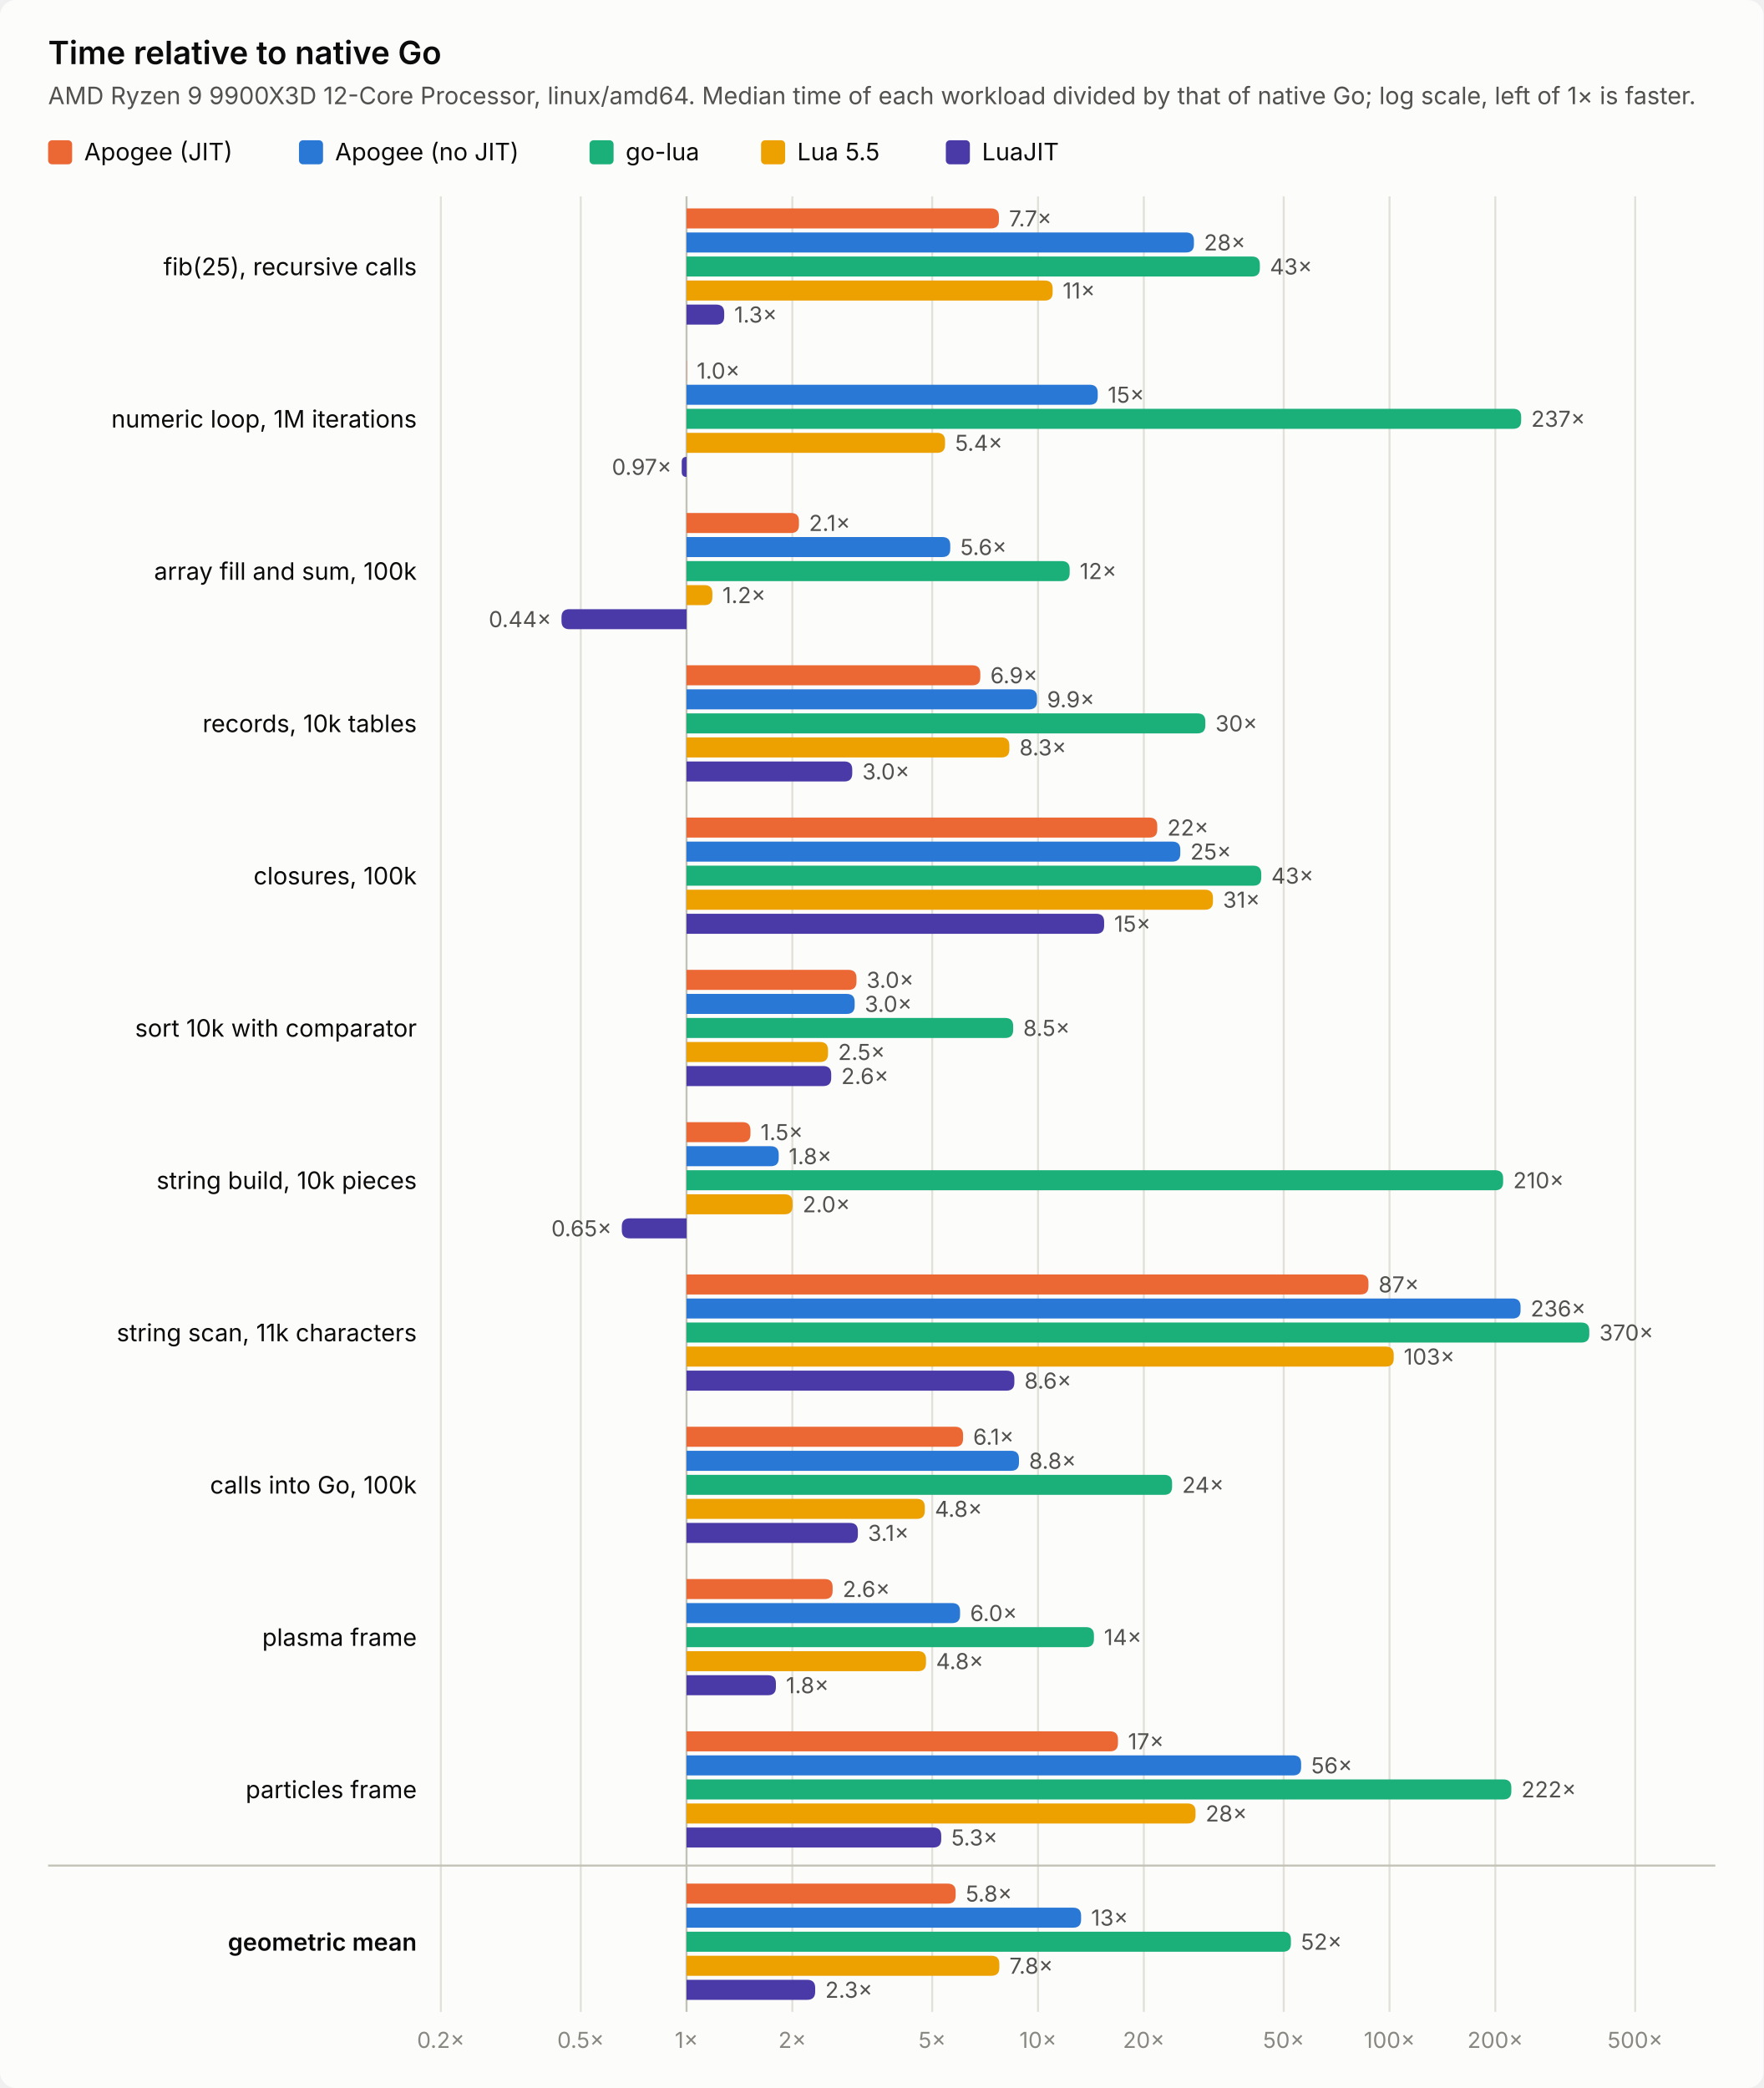
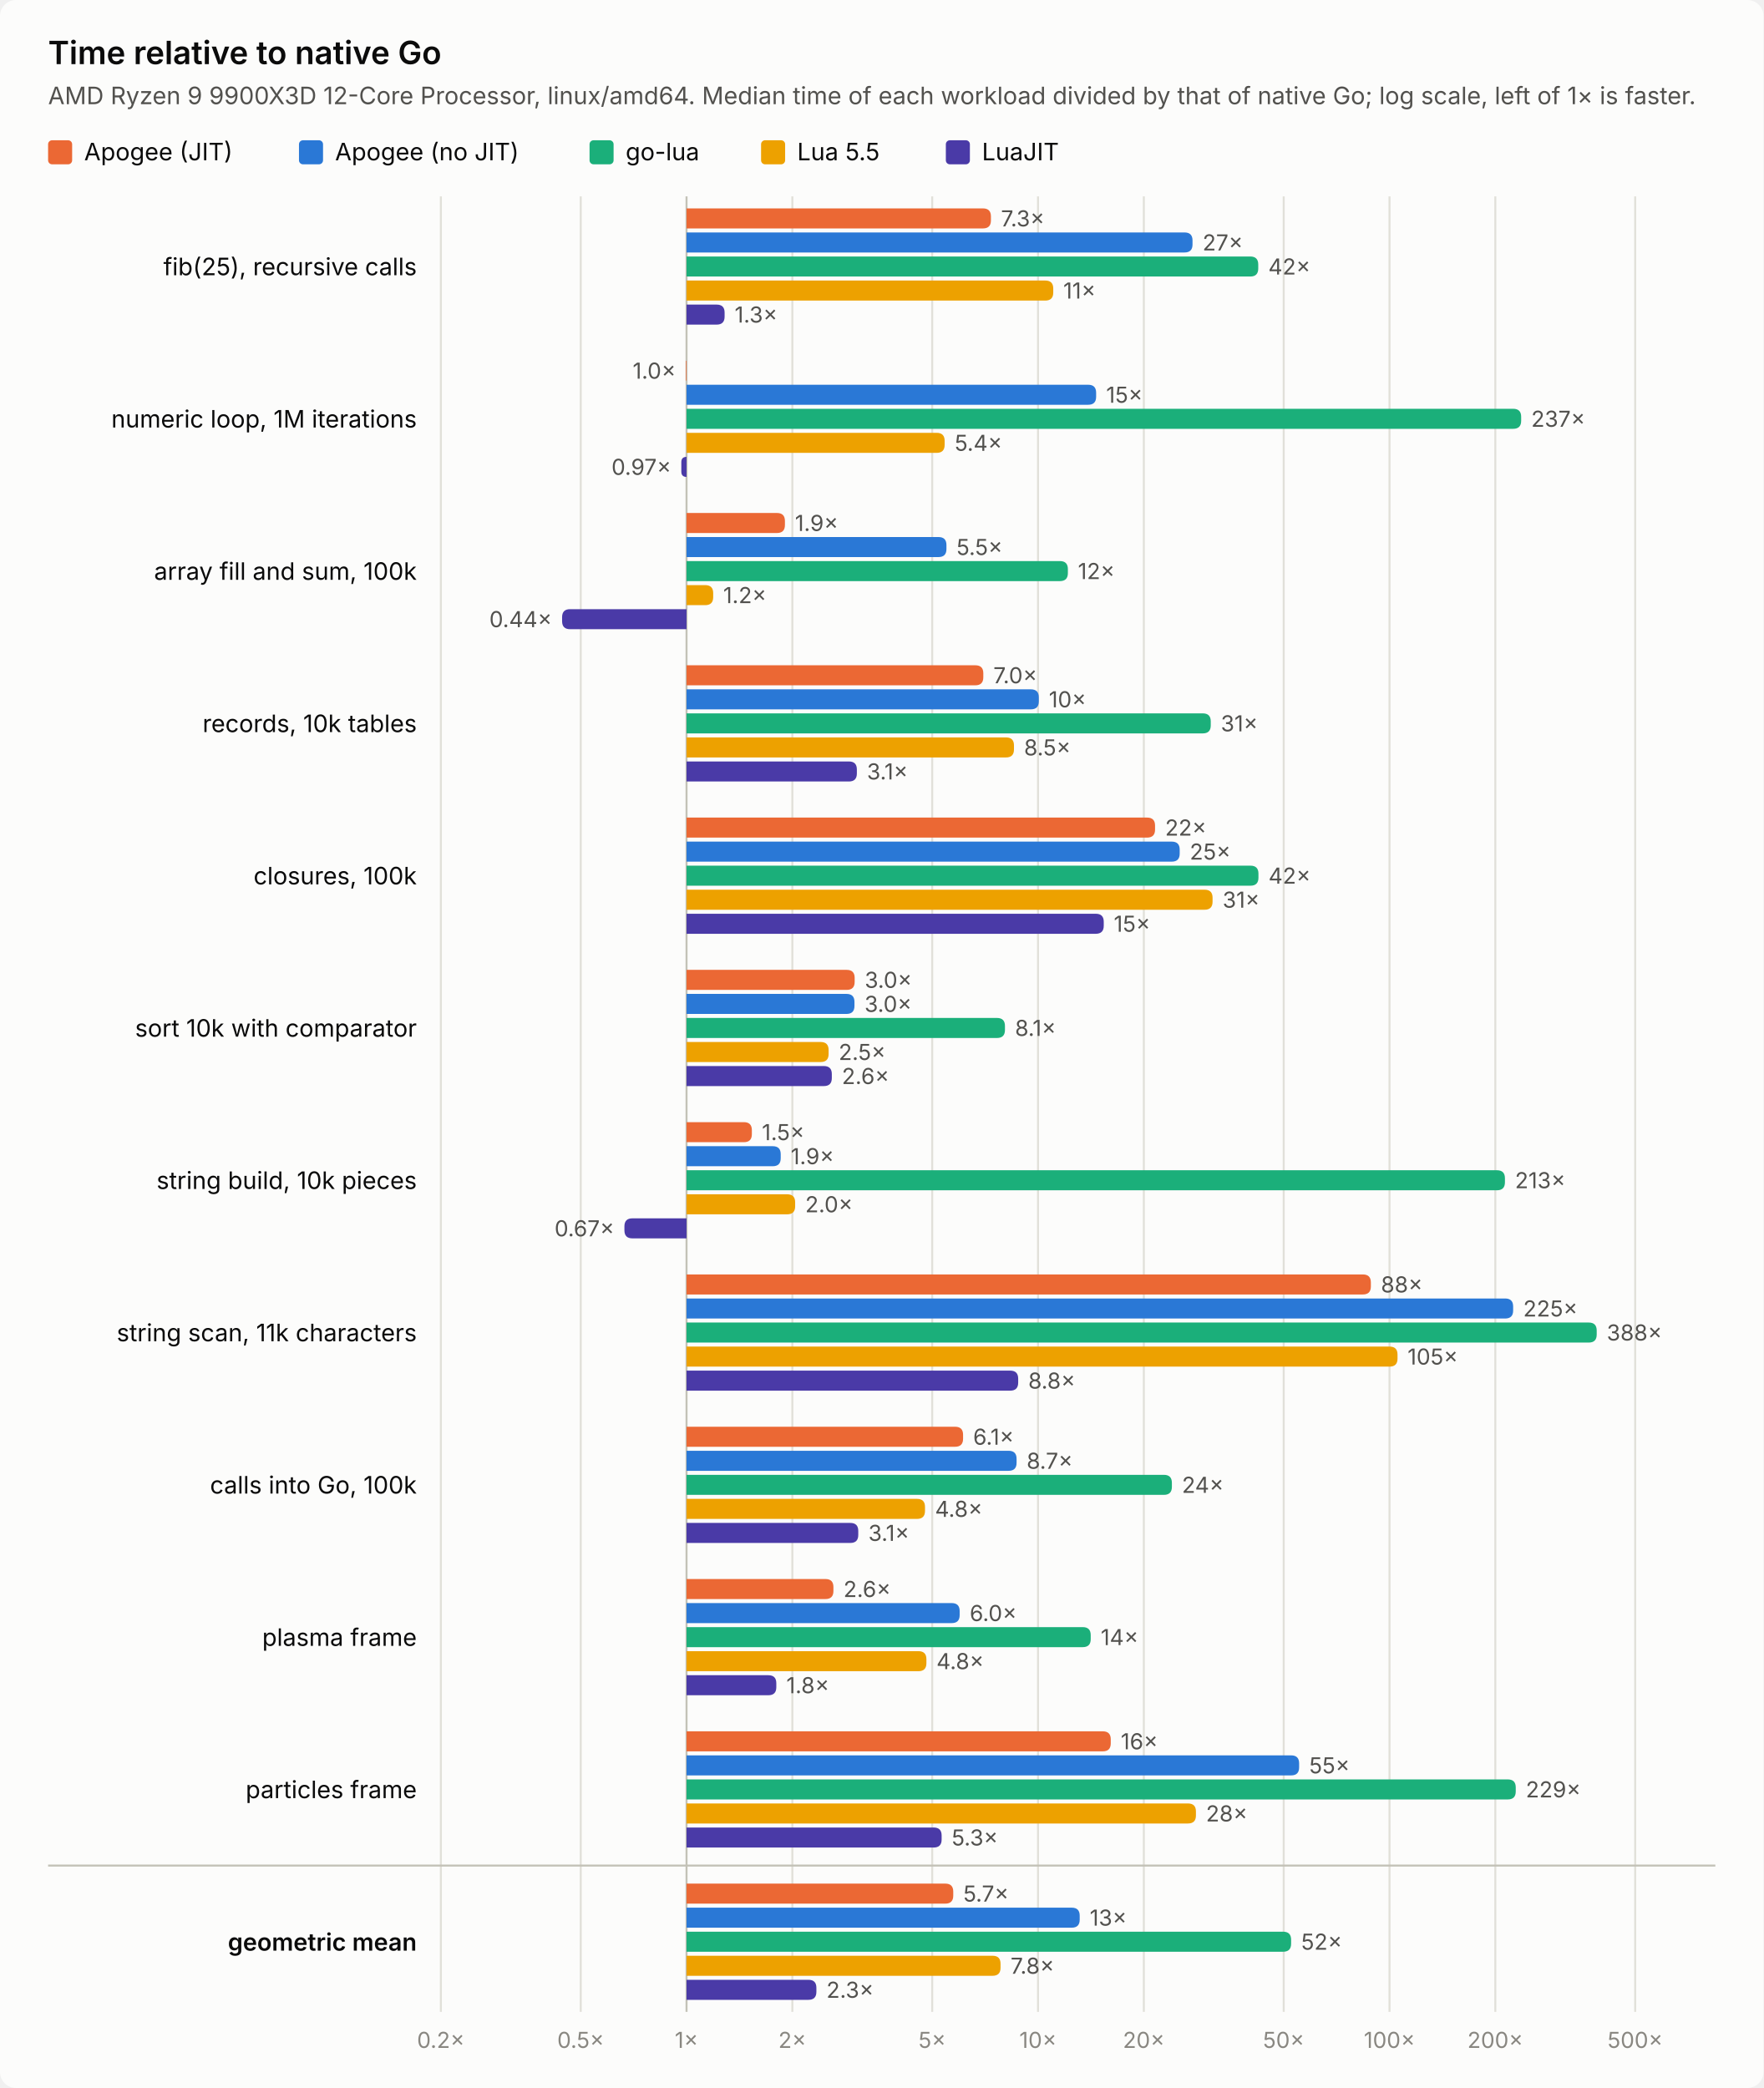
<svg xmlns="http://www.w3.org/2000/svg" viewBox="0 0 880 1042" width="880" height="1042" role="img" aria-labelledby="t d">
  <style>
text { font-family: system-ui, -apple-system, "Segoe UI", sans-serif; }
.bg { fill: #fcfcfb; }
.title { fill: #0b0b0b; font-size: 16px; font-weight: 600; }
.sub { fill: #52514e; font-size: 12px; }
.label { fill: #0b0b0b; font-size: 12px; }
.mean { font-weight: 600; }
.value { fill: #52514e; font-size: 11px; font-variant-numeric: tabular-nums; }
.tick { fill: #898781; font-size: 11px; font-variant-numeric: tabular-nums; }
.grid { stroke: #e1e0d9; stroke-width: 1; }
.base { stroke: #c3c2b7; stroke-width: 1; }
.s0 { fill: #2a78d6; } .s1 { fill: #eb6834; } .s2 { fill: #1baf7a; } .s3 { fill: #eda100; } .s4 { fill: #4a3aa7; }
@media (prefers-color-scheme: dark) {
  .bg { fill: #1a1a19; }
  .title, .label { fill: #ffffff; }
  .sub, .value { fill: #c3c2b7; }
  .grid { stroke: #2c2c2a; }
  .base { stroke: #383835; }
  .s0 { fill: #3987e5; } .s1 { fill: #d95926; } .s2 { fill: #199e70; } .s3 { fill: #c98500; } .s4 { fill: #9085e9; }
}
</style>
  <rect class="bg" width="880" height="1042" rx="8" />
  <text class="title" x="24" y="32">Time relative to native Go</text>
  <text class="sub" x="24" y="52">AMD Ryzen 9 9900X3D 12-Core Processor, linux/amd64. Median time of each workload divided by that of native Go; log scale, left of 1× is faster.</text>
  <rect class="s1" x="24" y="70" width="12" height="12" rx="2" />
  <text class="label" x="42" y="80">Apogee (JIT)</text>
  <rect class="s0" x="149.2" y="70" width="12" height="12" rx="2" />
  <text class="label" x="167.2" y="80">Apogee (no JIT)</text>
  <rect class="s2" x="294.2" y="70" width="12" height="12" rx="2" />
  <text class="label" x="312.2" y="80">go-lua</text>
  <rect class="s3" x="379.8" y="70" width="12" height="12" rx="2" />
  <text class="label" x="397.8" y="80">Lua 5.5</text>
  <rect class="s4" x="472" y="70" width="12" height="12" rx="2" />
  <text class="label" x="490" y="80">LuaJIT</text>
  <line class="grid" x1="220.0" x2="220.0" y1="98" y2="1004" />
  <text class="tick" x="220.0" y="1022" text-anchor="middle">0.2×</text>
  <line class="grid" x1="289.8" x2="289.8" y1="98" y2="1004" />
  <text class="tick" x="289.8" y="1022" text-anchor="middle">0.5×</text>
  <line class="base" x1="342.6" x2="342.6" y1="98" y2="1004" />
  <text class="tick" x="342.6" y="1022" text-anchor="middle">1×</text>
  <line class="grid" x1="395.4" x2="395.4" y1="98" y2="1004" />
  <text class="tick" x="395.4" y="1022" text-anchor="middle">2×</text>
  <line class="grid" x1="465.2" x2="465.2" y1="98" y2="1004" />
  <text class="tick" x="465.2" y="1022" text-anchor="middle">5×</text>
  <line class="grid" x1="518.0" x2="518.0" y1="98" y2="1004" />
  <text class="tick" x="518.0" y="1022" text-anchor="middle">10×</text>
  <line class="grid" x1="570.8" x2="570.8" y1="98" y2="1004" />
  <text class="tick" x="570.8" y="1022" text-anchor="middle">20×</text>
  <line class="grid" x1="640.6" x2="640.6" y1="98" y2="1004" />
  <text class="tick" x="640.6" y="1022" text-anchor="middle">50×</text>
  <line class="grid" x1="693.4" x2="693.4" y1="98" y2="1004" />
  <text class="tick" x="693.4" y="1022" text-anchor="middle">100×</text>
  <line class="grid" x1="746.2" x2="746.2" y1="98" y2="1004" />
  <text class="tick" x="746.2" y="1022" text-anchor="middle">200×</text>
  <line class="grid" x1="816.0" x2="816.0" y1="98" y2="1004" />
  <text class="tick" x="816.0" y="1022" text-anchor="middle">500×</text>
  <text class="label" x="208" y="133.0" text-anchor="end" dominant-baseline="middle">fib(25), recursive calls</text>
-   <path class="s1" d="M342.6 104.0H494.5Q498.5 104.0 498.5 108.0V110.0Q498.5 114.0 494.5 114.0H342.6Z" />
-   <text class="value" x="503.5" y="109.0" text-anchor="start" dominant-baseline="middle">7.7×</text>
-   <path class="s0" d="M342.6 116.0H591.8Q595.8 116.0 595.8 120.0V122.0Q595.8 126.0 591.8 126.0H342.6Z" />
-   <text class="value" x="600.8" y="121.0" text-anchor="start" dominant-baseline="middle">28×</text>
-   <path class="s2" d="M342.6 128.0H624.7Q628.7 128.0 628.7 132.0V134.0Q628.7 138.0 624.7 138.0H342.6Z" />
-   <text class="value" x="633.7" y="133.0" text-anchor="start" dominant-baseline="middle">43×</text>
-   <path class="s3" d="M342.6 140.0H521.3Q525.3 140.0 525.3 144.0V146.0Q525.3 150.0 521.3 150.0H342.6Z" />
-   <text class="value" x="530.3" y="145.0" text-anchor="start" dominant-baseline="middle">11×</text>
-   <path class="s4" d="M342.6 152.0H357.4Q361.4 152.0 361.4 156.0V158.0Q361.4 162.0 357.4 162.0H342.6Z" />
-   <text class="value" x="366.4" y="157.0" text-anchor="start" dominant-baseline="middle">1.3×</text>
+   <path class="s1" d="M342.6 104.0H490.5Q494.5 104.0 494.5 108.0V110.0Q494.5 114.0 490.5 114.0H342.6Z" />
+   <text class="value" x="499.5" y="109.0" text-anchor="start" dominant-baseline="middle">7.3×</text>
+   <path class="s0" d="M342.6 116.0H591.1Q595.1 116.0 595.1 120.0V122.0Q595.1 126.0 591.1 126.0H342.6Z" />
+   <text class="value" x="600.1" y="121.0" text-anchor="start" dominant-baseline="middle">27×</text>
+   <path class="s2" d="M342.6 128.0H623.9Q627.9 128.0 627.9 132.0V134.0Q627.9 138.0 623.9 138.0H342.6Z" />
+   <text class="value" x="632.9" y="133.0" text-anchor="start" dominant-baseline="middle">42×</text>
+   <path class="s3" d="M342.6 140.0H521.6Q525.6 140.0 525.6 144.0V146.0Q525.6 150.0 521.6 150.0H342.6Z" />
+   <text class="value" x="530.6" y="145.0" text-anchor="start" dominant-baseline="middle">11×</text>
+   <path class="s4" d="M342.6 152.0H357.6Q361.6 152.0 361.6 156.0V158.0Q361.6 162.0 357.6 162.0H342.6Z" />
+   <text class="value" x="366.6" y="157.0" text-anchor="start" dominant-baseline="middle">1.3×</text>
  <text class="label" x="208" y="209.0" text-anchor="end" dominant-baseline="middle">numeric loop, 1M iterations</text>
-   <path class="s1" d="M342.6 180.0H342.6Q342.7 180.0 342.7 180.1V189.9Q342.7 190.0 342.6 190.0H342.6Z" />
-   <text class="value" x="347.7" y="185.0" text-anchor="start" dominant-baseline="middle">1.0×</text>
-   <path class="s0" d="M342.6 192.0H543.8Q547.8 192.0 547.8 196.0V198.0Q547.8 202.0 543.8 202.0H342.6Z" />
-   <text class="value" x="552.8" y="197.0" text-anchor="start" dominant-baseline="middle">15×</text>
+   <path class="s1" d="M342.6 180.0H342.6Q342.3 180.0 342.3 180.3V189.7Q342.3 190.0 342.6 190.0H342.6Z" />
+   <text class="value" x="337.3" y="185.0" text-anchor="end" dominant-baseline="middle">1.0×</text>
+   <path class="s0" d="M342.6 192.0H543.0Q547.0 192.0 547.0 196.0V198.0Q547.0 202.0 543.0 202.0H342.6Z" />
+   <text class="value" x="552.0" y="197.0" text-anchor="start" dominant-baseline="middle">15×</text>
  <path class="s2" d="M342.6 204.0H755.1Q759.1 204.0 759.1 208.0V210.0Q759.1 214.0 755.1 214.0H342.6Z" />
  <text class="value" x="764.1" y="209.0" text-anchor="start" dominant-baseline="middle">237×</text>
-   <path class="s3" d="M342.6 216.0H467.6Q471.6 216.0 471.6 220.0V222.0Q471.6 226.0 467.6 226.0H342.6Z" />
-   <text class="value" x="476.6" y="221.0" text-anchor="start" dominant-baseline="middle">5.4×</text>
-   <path class="s4" d="M342.6 228.0H342.6Q340.2 228.0 340.2 230.4V235.6Q340.2 238.0 342.6 238.0H342.6Z" />
-   <text class="value" x="335.2" y="233.0" text-anchor="end" dominant-baseline="middle">0.97×</text>
+   <path class="s3" d="M342.6 216.0H467.4Q471.4 216.0 471.4 220.0V222.0Q471.4 226.0 467.4 226.0H342.6Z" />
+   <text class="value" x="476.4" y="221.0" text-anchor="start" dominant-baseline="middle">5.4×</text>
+   <path class="s4" d="M342.6 228.0H342.6Q340.0 228.0 340.0 230.6V235.4Q340.0 238.0 342.6 238.0H342.6Z" />
+   <text class="value" x="335.0" y="233.0" text-anchor="end" dominant-baseline="middle">0.97×</text>
  <text class="label" x="208" y="285.0" text-anchor="end" dominant-baseline="middle">array fill and sum, 100k</text>
-   <path class="s1" d="M342.6 256.0H394.7Q398.7 256.0 398.7 260.0V262.0Q398.7 266.0 394.7 266.0H342.6Z" />
-   <text class="value" x="403.7" y="261.0" text-anchor="start" dominant-baseline="middle">2.1×</text>
-   <path class="s0" d="M342.6 268.0H470.2Q474.2 268.0 474.2 272.0V274.0Q474.2 278.0 470.2 278.0H342.6Z" />
-   <text class="value" x="479.2" y="273.0" text-anchor="start" dominant-baseline="middle">5.6×</text>
-   <path class="s2" d="M342.6 280.0H529.8Q533.8 280.0 533.8 284.0V286.0Q533.8 290.0 529.8 290.0H342.6Z" />
-   <text class="value" x="538.8" y="285.0" text-anchor="start" dominant-baseline="middle">12×</text>
-   <path class="s3" d="M342.6 292.0H351.5Q355.5 292.0 355.5 296.0V298.0Q355.5 302.0 351.5 302.0H342.6Z" />
-   <text class="value" x="360.5" y="297.0" text-anchor="start" dominant-baseline="middle">1.2×</text>
-   <path class="s4" d="M342.6 304.0H284.2Q280.2 304.0 280.2 308.0V310.0Q280.2 314.0 284.2 314.0H342.6Z" />
-   <text class="value" x="275.2" y="309.0" text-anchor="end" dominant-baseline="middle">0.44×</text>
+   <path class="s1" d="M342.6 256.0H387.7Q391.7 256.0 391.7 260.0V262.0Q391.7 266.0 387.7 266.0H342.6Z" />
+   <text class="value" x="396.7" y="261.0" text-anchor="start" dominant-baseline="middle">1.9×</text>
+   <path class="s0" d="M342.6 268.0H468.3Q472.3 268.0 472.3 272.0V274.0Q472.3 278.0 468.3 278.0H342.6Z" />
+   <text class="value" x="477.3" y="273.0" text-anchor="start" dominant-baseline="middle">5.5×</text>
+   <path class="s2" d="M342.6 280.0H528.9Q532.9 280.0 532.9 284.0V286.0Q532.9 290.0 528.9 290.0H342.6Z" />
+   <text class="value" x="537.9" y="285.0" text-anchor="start" dominant-baseline="middle">12×</text>
+   <path class="s3" d="M342.6 292.0H351.9Q355.9 292.0 355.9 296.0V298.0Q355.9 302.0 351.9 302.0H342.6Z" />
+   <text class="value" x="360.9" y="297.0" text-anchor="start" dominant-baseline="middle">1.2×</text>
+   <path class="s4" d="M342.6 304.0H284.5Q280.5 304.0 280.5 308.0V310.0Q280.5 314.0 284.5 314.0H342.6Z" />
+   <text class="value" x="275.5" y="309.0" text-anchor="end" dominant-baseline="middle">0.44×</text>
  <text class="label" x="208" y="361.0" text-anchor="end" dominant-baseline="middle">records, 10k tables</text>
-   <path class="s1" d="M342.6 332.0H485.2Q489.2 332.0 489.2 336.0V338.0Q489.2 342.0 485.2 342.0H342.6Z" />
-   <text class="value" x="494.2" y="337.0" text-anchor="start" dominant-baseline="middle">6.9×</text>
-   <path class="s0" d="M342.6 344.0H513.5Q517.5 344.0 517.5 348.0V350.0Q517.5 354.0 513.5 354.0H342.6Z" />
-   <text class="value" x="522.5" y="349.0" text-anchor="start" dominant-baseline="middle">9.9×</text>
-   <path class="s2" d="M342.6 356.0H597.5Q601.5 356.0 601.5 360.0V362.0Q601.5 366.0 597.5 366.0H342.6Z" />
-   <text class="value" x="606.5" y="361.0" text-anchor="start" dominant-baseline="middle">30×</text>
-   <path class="s3" d="M342.6 368.0H499.7Q503.7 368.0 503.7 372.0V374.0Q503.7 378.0 499.7 378.0H342.6Z" />
-   <text class="value" x="508.7" y="373.0" text-anchor="start" dominant-baseline="middle">8.3×</text>
-   <path class="s4" d="M342.6 380.0H421.3Q425.3 380.0 425.3 384.0V386.0Q425.3 390.0 421.3 390.0H342.6Z" />
-   <text class="value" x="430.3" y="385.0" text-anchor="start" dominant-baseline="middle">3.0×</text>
+   <path class="s1" d="M342.6 332.0H486.7Q490.7 332.0 490.7 336.0V338.0Q490.7 342.0 486.7 342.0H342.6Z" />
+   <text class="value" x="495.7" y="337.0" text-anchor="start" dominant-baseline="middle">7.0×</text>
+   <path class="s0" d="M342.6 344.0H514.4Q518.4 344.0 518.4 348.0V350.0Q518.4 354.0 514.4 354.0H342.6Z" />
+   <text class="value" x="523.4" y="349.0" text-anchor="start" dominant-baseline="middle">10×</text>
+   <path class="s2" d="M342.6 356.0H600.2Q604.2 356.0 604.2 360.0V362.0Q604.2 366.0 600.2 366.0H342.6Z" />
+   <text class="value" x="609.2" y="361.0" text-anchor="start" dominant-baseline="middle">31×</text>
+   <path class="s3" d="M342.6 368.0H502.0Q506.0 368.0 506.0 372.0V374.0Q506.0 378.0 502.0 378.0H342.6Z" />
+   <text class="value" x="511.0" y="373.0" text-anchor="start" dominant-baseline="middle">8.5×</text>
+   <path class="s4" d="M342.6 380.0H423.6Q427.6 380.0 427.6 384.0V386.0Q427.6 390.0 423.6 390.0H342.6Z" />
+   <text class="value" x="432.6" y="385.0" text-anchor="start" dominant-baseline="middle">3.1×</text>
  <text class="label" x="208" y="437.0" text-anchor="end" dominant-baseline="middle">closures, 100k</text>
-   <path class="s1" d="M342.6 408.0H573.5Q577.5 408.0 577.5 412.0V414.0Q577.5 418.0 573.5 418.0H342.6Z" />
-   <text class="value" x="582.5" y="413.0" text-anchor="start" dominant-baseline="middle">22×</text>
-   <path class="s0" d="M342.6 420.0H585.0Q589.0 420.0 589.0 424.0V426.0Q589.0 430.0 585.0 430.0H342.6Z" />
-   <text class="value" x="594.0" y="425.0" text-anchor="start" dominant-baseline="middle">25×</text>
-   <path class="s2" d="M342.6 432.0H625.4Q629.4 432.0 629.4 436.0V438.0Q629.4 442.0 625.4 442.0H342.6Z" />
-   <text class="value" x="634.4" y="437.0" text-anchor="start" dominant-baseline="middle">43×</text>
-   <path class="s3" d="M342.6 444.0H601.3Q605.3 444.0 605.3 448.0V450.0Q605.3 454.0 601.3 454.0H342.6Z" />
-   <text class="value" x="610.3" y="449.0" text-anchor="start" dominant-baseline="middle">31×</text>
-   <path class="s4" d="M342.6 456.0H547.0Q551.0 456.0 551.0 460.0V462.0Q551.0 466.0 547.0 466.0H342.6Z" />
-   <text class="value" x="556.0" y="461.0" text-anchor="start" dominant-baseline="middle">15×</text>
+   <path class="s1" d="M342.6 408.0H572.4Q576.4 408.0 576.4 412.0V414.0Q576.4 418.0 572.4 418.0H342.6Z" />
+   <text class="value" x="581.4" y="413.0" text-anchor="start" dominant-baseline="middle">22×</text>
+   <path class="s0" d="M342.6 420.0H584.7Q588.7 420.0 588.7 424.0V426.0Q588.7 430.0 584.7 430.0H342.6Z" />
+   <text class="value" x="593.7" y="425.0" text-anchor="start" dominant-baseline="middle">25×</text>
+   <path class="s2" d="M342.6 432.0H624.0Q628.0 432.0 628.0 436.0V438.0Q628.0 442.0 624.0 442.0H342.6Z" />
+   <text class="value" x="633.0" y="437.0" text-anchor="start" dominant-baseline="middle">42×</text>
+   <path class="s3" d="M342.6 444.0H601.1Q605.1 444.0 605.1 448.0V450.0Q605.1 454.0 601.1 454.0H342.6Z" />
+   <text class="value" x="610.1" y="449.0" text-anchor="start" dominant-baseline="middle">31×</text>
+   <path class="s4" d="M342.6 456.0H546.8Q550.8 456.0 550.8 460.0V462.0Q550.8 466.0 546.8 466.0H342.6Z" />
+   <text class="value" x="555.8" y="461.0" text-anchor="start" dominant-baseline="middle">15×</text>
  <text class="label" x="208" y="513.0" text-anchor="end" dominant-baseline="middle">sort 10k with comparator</text>
-   <path class="s1" d="M342.6 484.0H423.4Q427.4 484.0 427.4 488.0V490.0Q427.4 494.0 423.4 494.0H342.6Z" />
-   <text class="value" x="432.4" y="489.0" text-anchor="start" dominant-baseline="middle">3.0×</text>
-   <path class="s0" d="M342.6 496.0H422.5Q426.5 496.0 426.5 500.0V502.0Q426.5 506.0 422.5 506.0H342.6Z" />
-   <text class="value" x="431.5" y="501.0" text-anchor="start" dominant-baseline="middle">3.0×</text>
-   <path class="s2" d="M342.6 508.0H501.6Q505.6 508.0 505.6 512.0V514.0Q505.6 518.0 501.6 518.0H342.6Z" />
-   <text class="value" x="510.6" y="513.0" text-anchor="start" dominant-baseline="middle">8.5×</text>
-   <path class="s3" d="M342.6 520.0H409.2Q413.2 520.0 413.2 524.0V526.0Q413.2 530.0 409.2 530.0H342.6Z" />
-   <text class="value" x="418.2" y="525.0" text-anchor="start" dominant-baseline="middle">2.5×</text>
-   <path class="s4" d="M342.6 532.0H410.8Q414.8 532.0 414.8 536.0V538.0Q414.8 542.0 410.8 542.0H342.6Z" />
-   <text class="value" x="419.8" y="537.0" text-anchor="start" dominant-baseline="middle">2.6×</text>
+   <path class="s1" d="M342.6 484.0H422.5Q426.5 484.0 426.5 488.0V490.0Q426.5 494.0 422.5 494.0H342.6Z" />
+   <text class="value" x="431.5" y="489.0" text-anchor="start" dominant-baseline="middle">3.0×</text>
+   <path class="s0" d="M342.6 496.0H422.4Q426.4 496.0 426.4 500.0V502.0Q426.4 506.0 422.4 506.0H342.6Z" />
+   <text class="value" x="431.4" y="501.0" text-anchor="start" dominant-baseline="middle">3.0×</text>
+   <path class="s2" d="M342.6 508.0H497.5Q501.5 508.0 501.5 512.0V514.0Q501.5 518.0 497.5 518.0H342.6Z" />
+   <text class="value" x="506.5" y="513.0" text-anchor="start" dominant-baseline="middle">8.1×</text>
+   <path class="s3" d="M342.6 520.0H409.5Q413.5 520.0 413.5 524.0V526.0Q413.5 530.0 409.5 530.0H342.6Z" />
+   <text class="value" x="418.5" y="525.0" text-anchor="start" dominant-baseline="middle">2.5×</text>
+   <path class="s4" d="M342.6 532.0H411.1Q415.1 532.0 415.1 536.0V538.0Q415.1 542.0 411.1 542.0H342.6Z" />
+   <text class="value" x="420.1" y="537.0" text-anchor="start" dominant-baseline="middle">2.6×</text>
  <text class="label" x="208" y="589.0" text-anchor="end" dominant-baseline="middle">string build, 10k pieces</text>
-   <path class="s1" d="M342.6 560.0H370.5Q374.5 560.0 374.5 564.0V566.0Q374.5 570.0 370.5 570.0H342.6Z" />
-   <text class="value" x="379.5" y="565.0" text-anchor="start" dominant-baseline="middle">1.5×</text>
-   <path class="s0" d="M342.6 572.0H384.6Q388.6 572.0 388.6 576.0V578.0Q388.6 582.0 384.6 582.0H342.6Z" />
-   <text class="value" x="393.6" y="577.0" text-anchor="start" dominant-baseline="middle">1.8×</text>
-   <path class="s2" d="M342.6 584.0H746.1Q750.1 584.0 750.1 588.0V590.0Q750.1 594.0 746.1 594.0H342.6Z" />
-   <text class="value" x="755.1" y="589.0" text-anchor="start" dominant-baseline="middle">210×</text>
-   <path class="s3" d="M342.6 596.0H391.5Q395.5 596.0 395.5 600.0V602.0Q395.5 606.0 391.5 606.0H342.6Z" />
-   <text class="value" x="400.5" y="601.0" text-anchor="start" dominant-baseline="middle">2.0×</text>
-   <path class="s4" d="M342.6 608.0H314.3Q310.3 608.0 310.3 612.0V614.0Q310.3 618.0 314.3 618.0H342.6Z" />
-   <text class="value" x="305.3" y="613.0" text-anchor="end" dominant-baseline="middle">0.65×</text>
+   <path class="s1" d="M342.6 560.0H371.2Q375.2 560.0 375.2 564.0V566.0Q375.2 570.0 371.2 570.0H342.6Z" />
+   <text class="value" x="380.2" y="565.0" text-anchor="start" dominant-baseline="middle">1.5×</text>
+   <path class="s0" d="M342.6 572.0H385.6Q389.6 572.0 389.6 576.0V578.0Q389.6 582.0 385.6 582.0H342.6Z" />
+   <text class="value" x="394.6" y="577.0" text-anchor="start" dominant-baseline="middle">1.9×</text>
+   <path class="s2" d="M342.6 584.0H747.0Q751.0 584.0 751.0 588.0V590.0Q751.0 594.0 747.0 594.0H342.6Z" />
+   <text class="value" x="756.0" y="589.0" text-anchor="start" dominant-baseline="middle">213×</text>
+   <path class="s3" d="M342.6 596.0H392.8Q396.8 596.0 396.8 600.0V602.0Q396.8 606.0 392.8 606.0H342.6Z" />
+   <text class="value" x="401.8" y="601.0" text-anchor="start" dominant-baseline="middle">2.0×</text>
+   <path class="s4" d="M342.6 608.0H315.6Q311.6 608.0 311.6 612.0V614.0Q311.6 618.0 315.6 618.0H342.6Z" />
+   <text class="value" x="306.6" y="613.0" text-anchor="end" dominant-baseline="middle">0.67×</text>
  <text class="label" x="208" y="665.0" text-anchor="end" dominant-baseline="middle">string scan, 11k characters</text>
-   <path class="s1" d="M342.6 636.0H678.9Q682.9 636.0 682.9 640.0V642.0Q682.9 646.0 678.9 646.0H342.6Z" />
-   <text class="value" x="687.9" y="641.0" text-anchor="start" dominant-baseline="middle">87×</text>
-   <path class="s0" d="M342.6 648.0H754.8Q758.8 648.0 758.8 652.0V654.0Q758.8 658.0 754.8 658.0H342.6Z" />
-   <text class="value" x="763.8" y="653.0" text-anchor="start" dominant-baseline="middle">236×</text>
-   <path class="s2" d="M342.6 660.0H789.1Q793.1 660.0 793.1 664.0V666.0Q793.1 670.0 789.1 670.0H342.6Z" />
-   <text class="value" x="798.1" y="665.0" text-anchor="start" dominant-baseline="middle">370×</text>
-   <path class="s3" d="M342.6 672.0H691.5Q695.5 672.0 695.5 676.0V678.0Q695.5 682.0 691.5 682.0H342.6Z" />
-   <text class="value" x="700.5" y="677.0" text-anchor="start" dominant-baseline="middle">103×</text>
-   <path class="s4" d="M342.6 684.0H502.2Q506.2 684.0 506.2 688.0V690.0Q506.2 694.0 502.2 694.0H342.6Z" />
-   <text class="value" x="511.2" y="689.0" text-anchor="start" dominant-baseline="middle">8.6×</text>
+   <path class="s1" d="M342.6 636.0H680.1Q684.1 636.0 684.1 640.0V642.0Q684.1 646.0 680.1 646.0H342.6Z" />
+   <text class="value" x="689.1" y="641.0" text-anchor="start" dominant-baseline="middle">88×</text>
+   <path class="s0" d="M342.6 648.0H751.1Q755.1 648.0 755.1 652.0V654.0Q755.1 658.0 751.1 658.0H342.6Z" />
+   <text class="value" x="760.1" y="653.0" text-anchor="start" dominant-baseline="middle">225×</text>
+   <path class="s2" d="M342.6 660.0H792.8Q796.8 660.0 796.8 664.0V666.0Q796.8 670.0 792.8 670.0H342.6Z" />
+   <text class="value" x="801.8" y="665.0" text-anchor="start" dominant-baseline="middle">388×</text>
+   <path class="s3" d="M342.6 672.0H693.4Q697.4 672.0 697.4 676.0V678.0Q697.4 682.0 693.4 682.0H342.6Z" />
+   <text class="value" x="702.4" y="677.0" text-anchor="start" dominant-baseline="middle">105×</text>
+   <path class="s4" d="M342.6 684.0H504.1Q508.1 684.0 508.1 688.0V690.0Q508.1 694.0 504.1 694.0H342.6Z" />
+   <text class="value" x="513.1" y="689.0" text-anchor="start" dominant-baseline="middle">8.8×</text>
  <text class="label" x="208" y="741.0" text-anchor="end" dominant-baseline="middle">calls into Go, 100k</text>
  <path class="s1" d="M342.6 712.0H476.6Q480.6 712.0 480.6 716.0V718.0Q480.6 722.0 476.6 722.0H342.6Z" />
  <text class="value" x="485.6" y="717.0" text-anchor="start" dominant-baseline="middle">6.1×</text>
-   <path class="s0" d="M342.6 724.0H504.5Q508.5 724.0 508.5 728.0V730.0Q508.5 734.0 504.5 734.0H342.6Z" />
-   <text class="value" x="513.5" y="729.0" text-anchor="start" dominant-baseline="middle">8.8×</text>
-   <path class="s2" d="M342.6 736.0H580.9Q584.9 736.0 584.9 740.0V742.0Q584.9 746.0 580.9 746.0H342.6Z" />
-   <text class="value" x="589.9" y="741.0" text-anchor="start" dominant-baseline="middle">24×</text>
-   <path class="s3" d="M342.6 748.0H457.5Q461.5 748.0 461.5 752.0V754.0Q461.5 758.0 457.5 758.0H342.6Z" />
-   <text class="value" x="466.5" y="753.0" text-anchor="start" dominant-baseline="middle">4.8×</text>
-   <path class="s4" d="M342.6 760.0H424.1Q428.1 760.0 428.1 764.0V766.0Q428.1 770.0 424.1 770.0H342.6Z" />
-   <text class="value" x="433.1" y="765.0" text-anchor="start" dominant-baseline="middle">3.1×</text>
+   <path class="s0" d="M342.6 724.0H503.3Q507.3 724.0 507.3 728.0V730.0Q507.3 734.0 503.3 734.0H342.6Z" />
+   <text class="value" x="512.3" y="729.0" text-anchor="start" dominant-baseline="middle">8.7×</text>
+   <path class="s2" d="M342.6 736.0H580.8Q584.8 736.0 584.8 740.0V742.0Q584.8 746.0 580.8 746.0H342.6Z" />
+   <text class="value" x="589.8" y="741.0" text-anchor="start" dominant-baseline="middle">24×</text>
+   <path class="s3" d="M342.6 748.0H457.6Q461.6 748.0 461.6 752.0V754.0Q461.6 758.0 457.6 758.0H342.6Z" />
+   <text class="value" x="466.6" y="753.0" text-anchor="start" dominant-baseline="middle">4.8×</text>
+   <path class="s4" d="M342.6 760.0H424.3Q428.3 760.0 428.3 764.0V766.0Q428.3 770.0 424.3 770.0H342.6Z" />
+   <text class="value" x="433.3" y="765.0" text-anchor="start" dominant-baseline="middle">3.1×</text>
  <text class="label" x="208" y="817.0" text-anchor="end" dominant-baseline="middle">plasma frame</text>
-   <path class="s1" d="M342.6 788.0H411.5Q415.5 788.0 415.5 792.0V794.0Q415.5 798.0 411.5 798.0H342.6Z" />
-   <text class="value" x="420.5" y="793.0" text-anchor="start" dominant-baseline="middle">2.6×</text>
-   <path class="s0" d="M342.6 800.0H475.1Q479.1 800.0 479.1 804.0V806.0Q479.1 810.0 475.1 810.0H342.6Z" />
-   <text class="value" x="484.1" y="805.0" text-anchor="start" dominant-baseline="middle">6.0×</text>
-   <path class="s2" d="M342.6 812.0H541.9Q545.9 812.0 545.9 816.0V818.0Q545.9 822.0 541.9 822.0H342.6Z" />
-   <text class="value" x="550.9" y="817.0" text-anchor="start" dominant-baseline="middle">14×</text>
-   <path class="s3" d="M342.6 824.0H458.1Q462.1 824.0 462.1 828.0V830.0Q462.1 834.0 458.1 834.0H342.6Z" />
-   <text class="value" x="467.1" y="829.0" text-anchor="start" dominant-baseline="middle">4.8×</text>
-   <path class="s4" d="M342.6 836.0H383.2Q387.2 836.0 387.2 840.0V842.0Q387.2 846.0 383.2 846.0H342.6Z" />
-   <text class="value" x="392.2" y="841.0" text-anchor="start" dominant-baseline="middle">1.8×</text>
+   <path class="s1" d="M342.6 788.0H411.9Q415.9 788.0 415.9 792.0V794.0Q415.9 798.0 411.9 798.0H342.6Z" />
+   <text class="value" x="420.9" y="793.0" text-anchor="start" dominant-baseline="middle">2.6×</text>
+   <path class="s0" d="M342.6 800.0H474.9Q478.9 800.0 478.9 804.0V806.0Q478.9 810.0 474.9 810.0H342.6Z" />
+   <text class="value" x="483.9" y="805.0" text-anchor="start" dominant-baseline="middle">6.0×</text>
+   <path class="s2" d="M342.6 812.0H540.3Q544.3 812.0 544.3 816.0V818.0Q544.3 822.0 540.3 822.0H342.6Z" />
+   <text class="value" x="549.3" y="817.0" text-anchor="start" dominant-baseline="middle">14×</text>
+   <path class="s3" d="M342.6 824.0H458.3Q462.3 824.0 462.3 828.0V830.0Q462.3 834.0 458.3 834.0H342.6Z" />
+   <text class="value" x="467.3" y="829.0" text-anchor="start" dominant-baseline="middle">4.8×</text>
+   <path class="s4" d="M342.6 836.0H383.4Q387.4 836.0 387.4 840.0V842.0Q387.4 846.0 383.4 846.0H342.6Z" />
+   <text class="value" x="392.4" y="841.0" text-anchor="start" dominant-baseline="middle">1.8×</text>
  <text class="label" x="208" y="893.0" text-anchor="end" dominant-baseline="middle">particles frame</text>
-   <path class="s1" d="M342.6 864.0H553.9Q557.9 864.0 557.9 868.0V870.0Q557.9 874.0 553.9 874.0H342.6Z" />
-   <text class="value" x="562.9" y="869.0" text-anchor="start" dominant-baseline="middle">17×</text>
-   <path class="s0" d="M342.6 876.0H645.3Q649.3 876.0 649.3 880.0V882.0Q649.3 886.0 645.3 886.0H342.6Z" />
-   <text class="value" x="654.3" y="881.0" text-anchor="start" dominant-baseline="middle">56×</text>
-   <path class="s2" d="M342.6 888.0H750.2Q754.2 888.0 754.2 892.0V894.0Q754.2 898.0 750.2 898.0H342.6Z" />
-   <text class="value" x="759.2" y="893.0" text-anchor="start" dominant-baseline="middle">222×</text>
-   <path class="s3" d="M342.6 900.0H592.6Q596.6 900.0 596.6 904.0V906.0Q596.6 910.0 592.6 910.0H342.6Z" />
-   <text class="value" x="601.6" y="905.0" text-anchor="start" dominant-baseline="middle">28×</text>
-   <path class="s4" d="M342.6 912.0H465.7Q469.7 912.0 469.7 916.0V918.0Q469.7 922.0 465.7 922.0H342.6Z" />
-   <text class="value" x="474.7" y="917.0" text-anchor="start" dominant-baseline="middle">5.3×</text>
+   <path class="s1" d="M342.6 864.0H550.3Q554.3 864.0 554.3 868.0V870.0Q554.3 874.0 550.3 874.0H342.6Z" />
+   <text class="value" x="559.3" y="869.0" text-anchor="start" dominant-baseline="middle">16×</text>
+   <path class="s0" d="M342.6 876.0H644.3Q648.3 876.0 648.3 880.0V882.0Q648.3 886.0 644.3 886.0H342.6Z" />
+   <text class="value" x="653.3" y="881.0" text-anchor="start" dominant-baseline="middle">55×</text>
+   <path class="s2" d="M342.6 888.0H752.4Q756.4 888.0 756.4 892.0V894.0Q756.4 898.0 752.4 898.0H342.6Z" />
+   <text class="value" x="761.4" y="893.0" text-anchor="start" dominant-baseline="middle">229×</text>
+   <path class="s3" d="M342.6 900.0H592.8Q596.8 900.0 596.8 904.0V906.0Q596.8 910.0 592.8 910.0H342.6Z" />
+   <text class="value" x="601.8" y="905.0" text-anchor="start" dominant-baseline="middle">28×</text>
+   <path class="s4" d="M342.6 912.0H465.9Q469.9 912.0 469.9 916.0V918.0Q469.9 922.0 465.9 922.0H342.6Z" />
+   <text class="value" x="474.9" y="917.0" text-anchor="start" dominant-baseline="middle">5.3×</text>
  <line class="base" x1="24" x2="856" y1="931.0" y2="931.0" />
  <text class="label mean" x="208" y="969.0" text-anchor="end" dominant-baseline="middle">geometric mean</text>
-   <path class="s1" d="M342.6 940.0H472.9Q476.9 940.0 476.9 944.0V946.0Q476.9 950.0 472.9 950.0H342.6Z" />
-   <text class="value" x="481.9" y="945.0" text-anchor="start" dominant-baseline="middle">5.8×</text>
-   <path class="s0" d="M342.6 952.0H535.5Q539.5 952.0 539.5 956.0V958.0Q539.5 962.0 535.5 962.0H342.6Z" />
-   <text class="value" x="544.5" y="957.0" text-anchor="start" dominant-baseline="middle">13×</text>
-   <path class="s2" d="M342.6 964.0H640.2Q644.2 964.0 644.2 968.0V970.0Q644.2 974.0 640.2 974.0H342.6Z" />
-   <text class="value" x="649.2" y="969.0" text-anchor="start" dominant-baseline="middle">52×</text>
-   <path class="s3" d="M342.6 976.0H494.7Q498.7 976.0 498.7 980.0V982.0Q498.7 986.0 494.7 986.0H342.6Z" />
-   <text class="value" x="503.7" y="981.0" text-anchor="start" dominant-baseline="middle">7.8×</text>
-   <path class="s4" d="M342.6 988.0H402.8Q406.8 988.0 406.8 992.0V994.0Q406.8 998.0 402.8 998.0H342.6Z" />
-   <text class="value" x="411.8" y="993.0" text-anchor="start" dominant-baseline="middle">2.3×</text>
+   <path class="s1" d="M342.6 940.0H471.7Q475.7 940.0 475.7 944.0V946.0Q475.7 950.0 471.7 950.0H342.6Z" />
+   <text class="value" x="480.7" y="945.0" text-anchor="start" dominant-baseline="middle">5.7×</text>
+   <path class="s0" d="M342.6 952.0H534.8Q538.8 952.0 538.8 956.0V958.0Q538.8 962.0 534.8 962.0H342.6Z" />
+   <text class="value" x="543.8" y="957.0" text-anchor="start" dominant-baseline="middle">13×</text>
+   <path class="s2" d="M342.6 964.0H640.3Q644.3 964.0 644.3 968.0V970.0Q644.3 974.0 640.3 974.0H342.6Z" />
+   <text class="value" x="649.3" y="969.0" text-anchor="start" dominant-baseline="middle">52×</text>
+   <path class="s3" d="M342.6 976.0H495.3Q499.3 976.0 499.3 980.0V982.0Q499.3 986.0 495.3 986.0H342.6Z" />
+   <text class="value" x="504.3" y="981.0" text-anchor="start" dominant-baseline="middle">7.8×</text>
+   <path class="s4" d="M342.6 988.0H403.4Q407.4 988.0 407.4 992.0V994.0Q407.4 998.0 403.4 998.0H342.6Z" />
+   <text class="value" x="412.4" y="993.0" text-anchor="start" dominant-baseline="middle">2.3×</text>
</svg>
